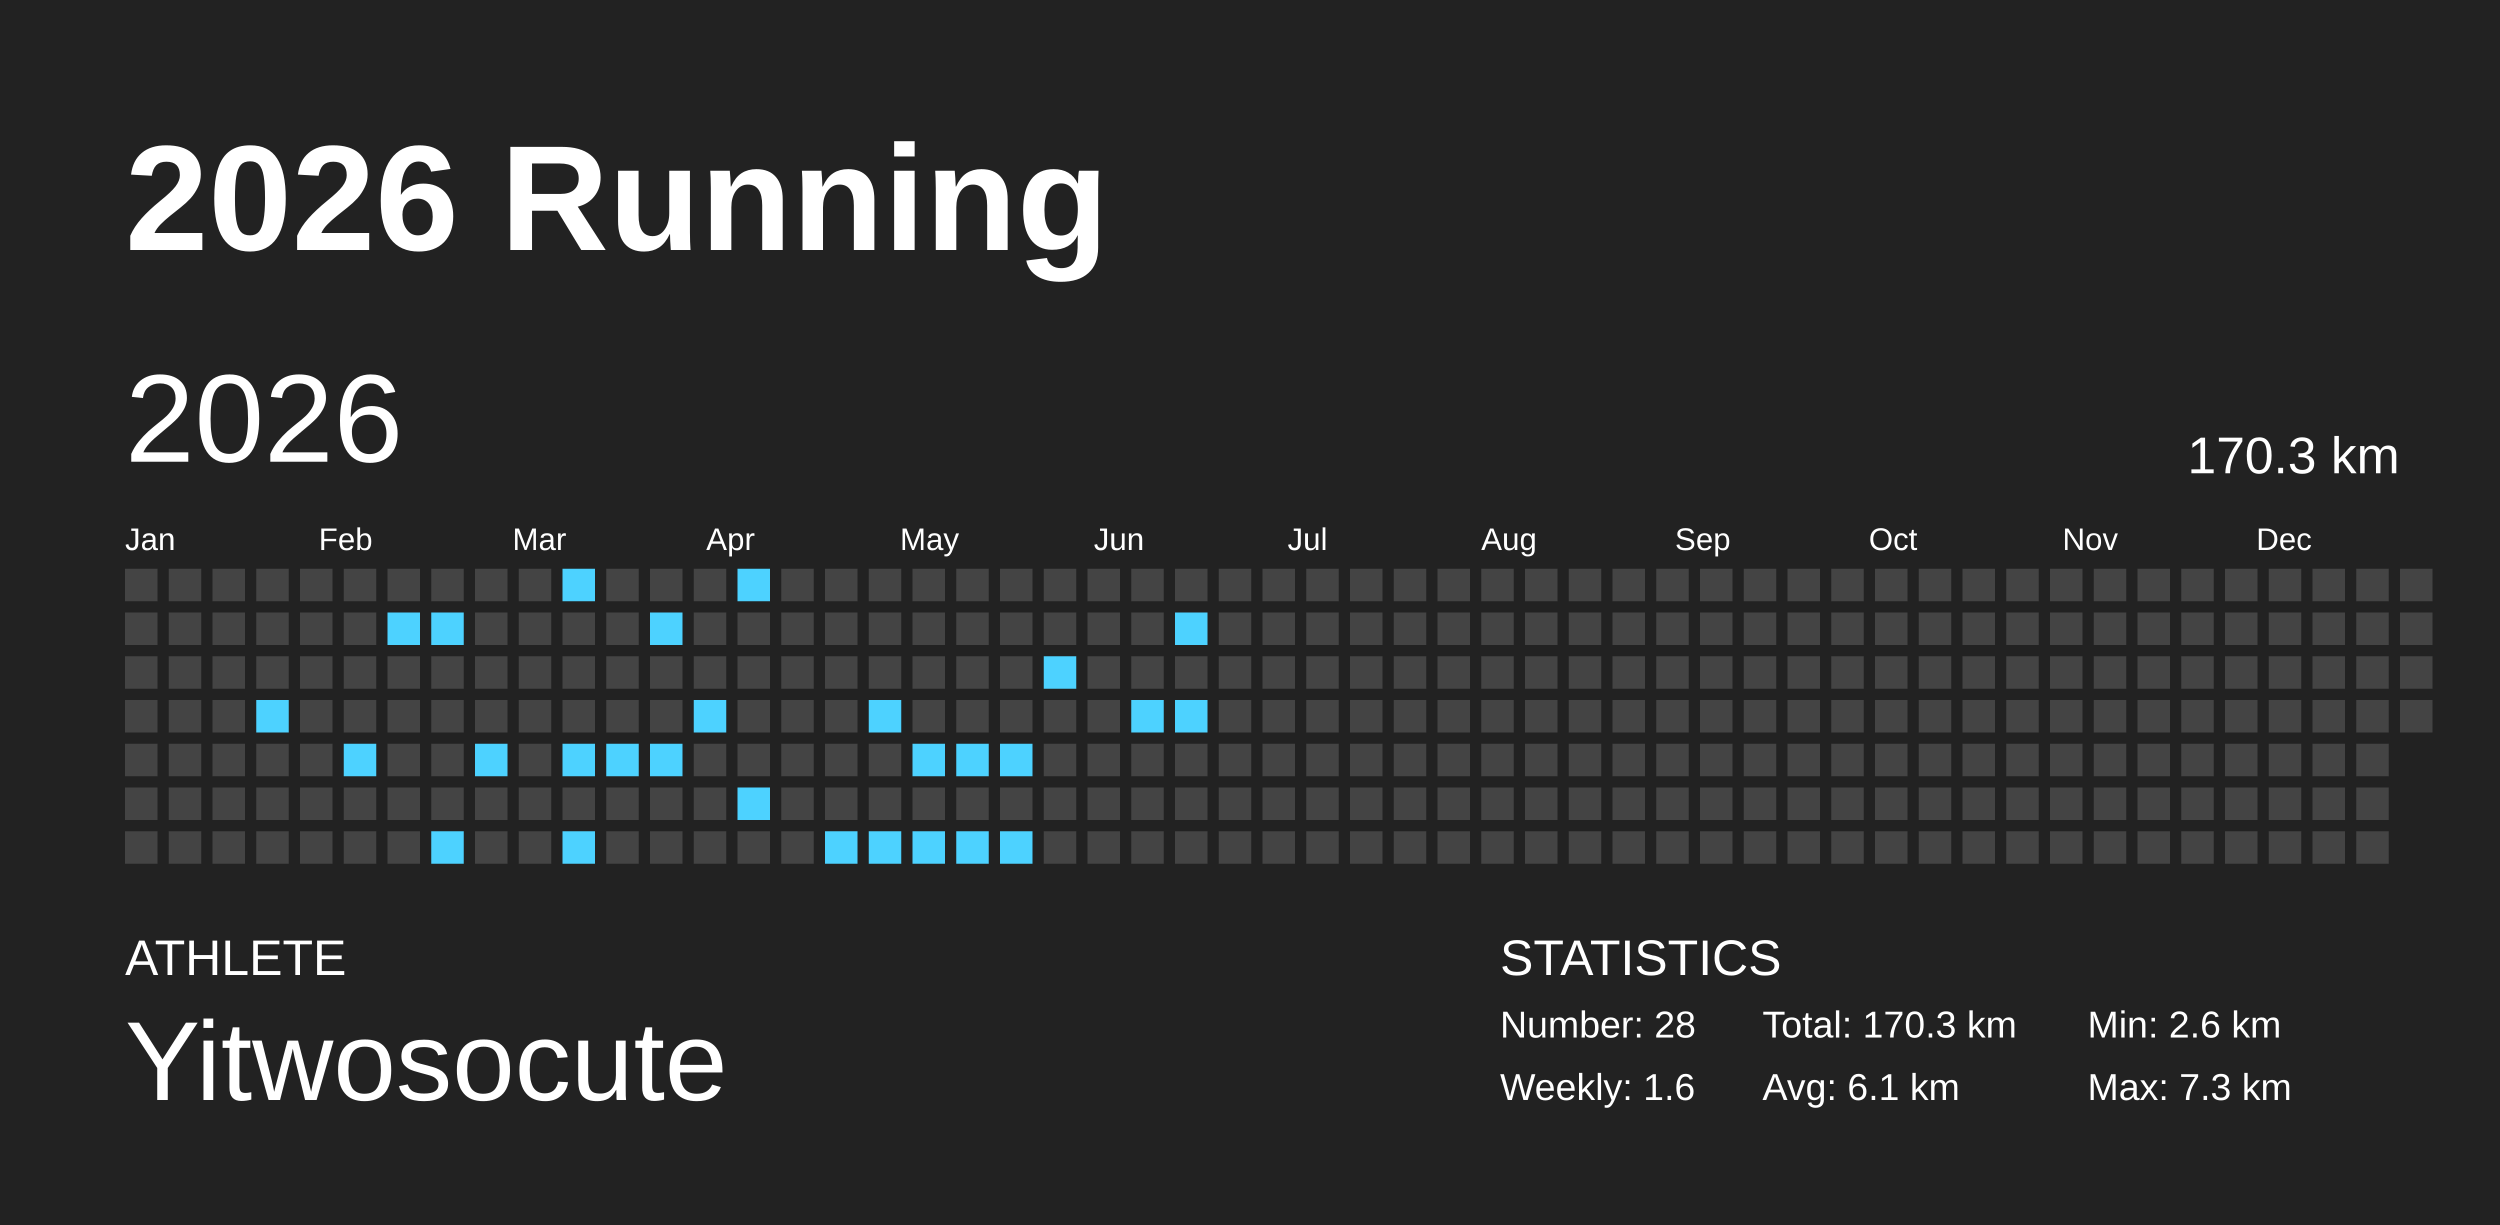
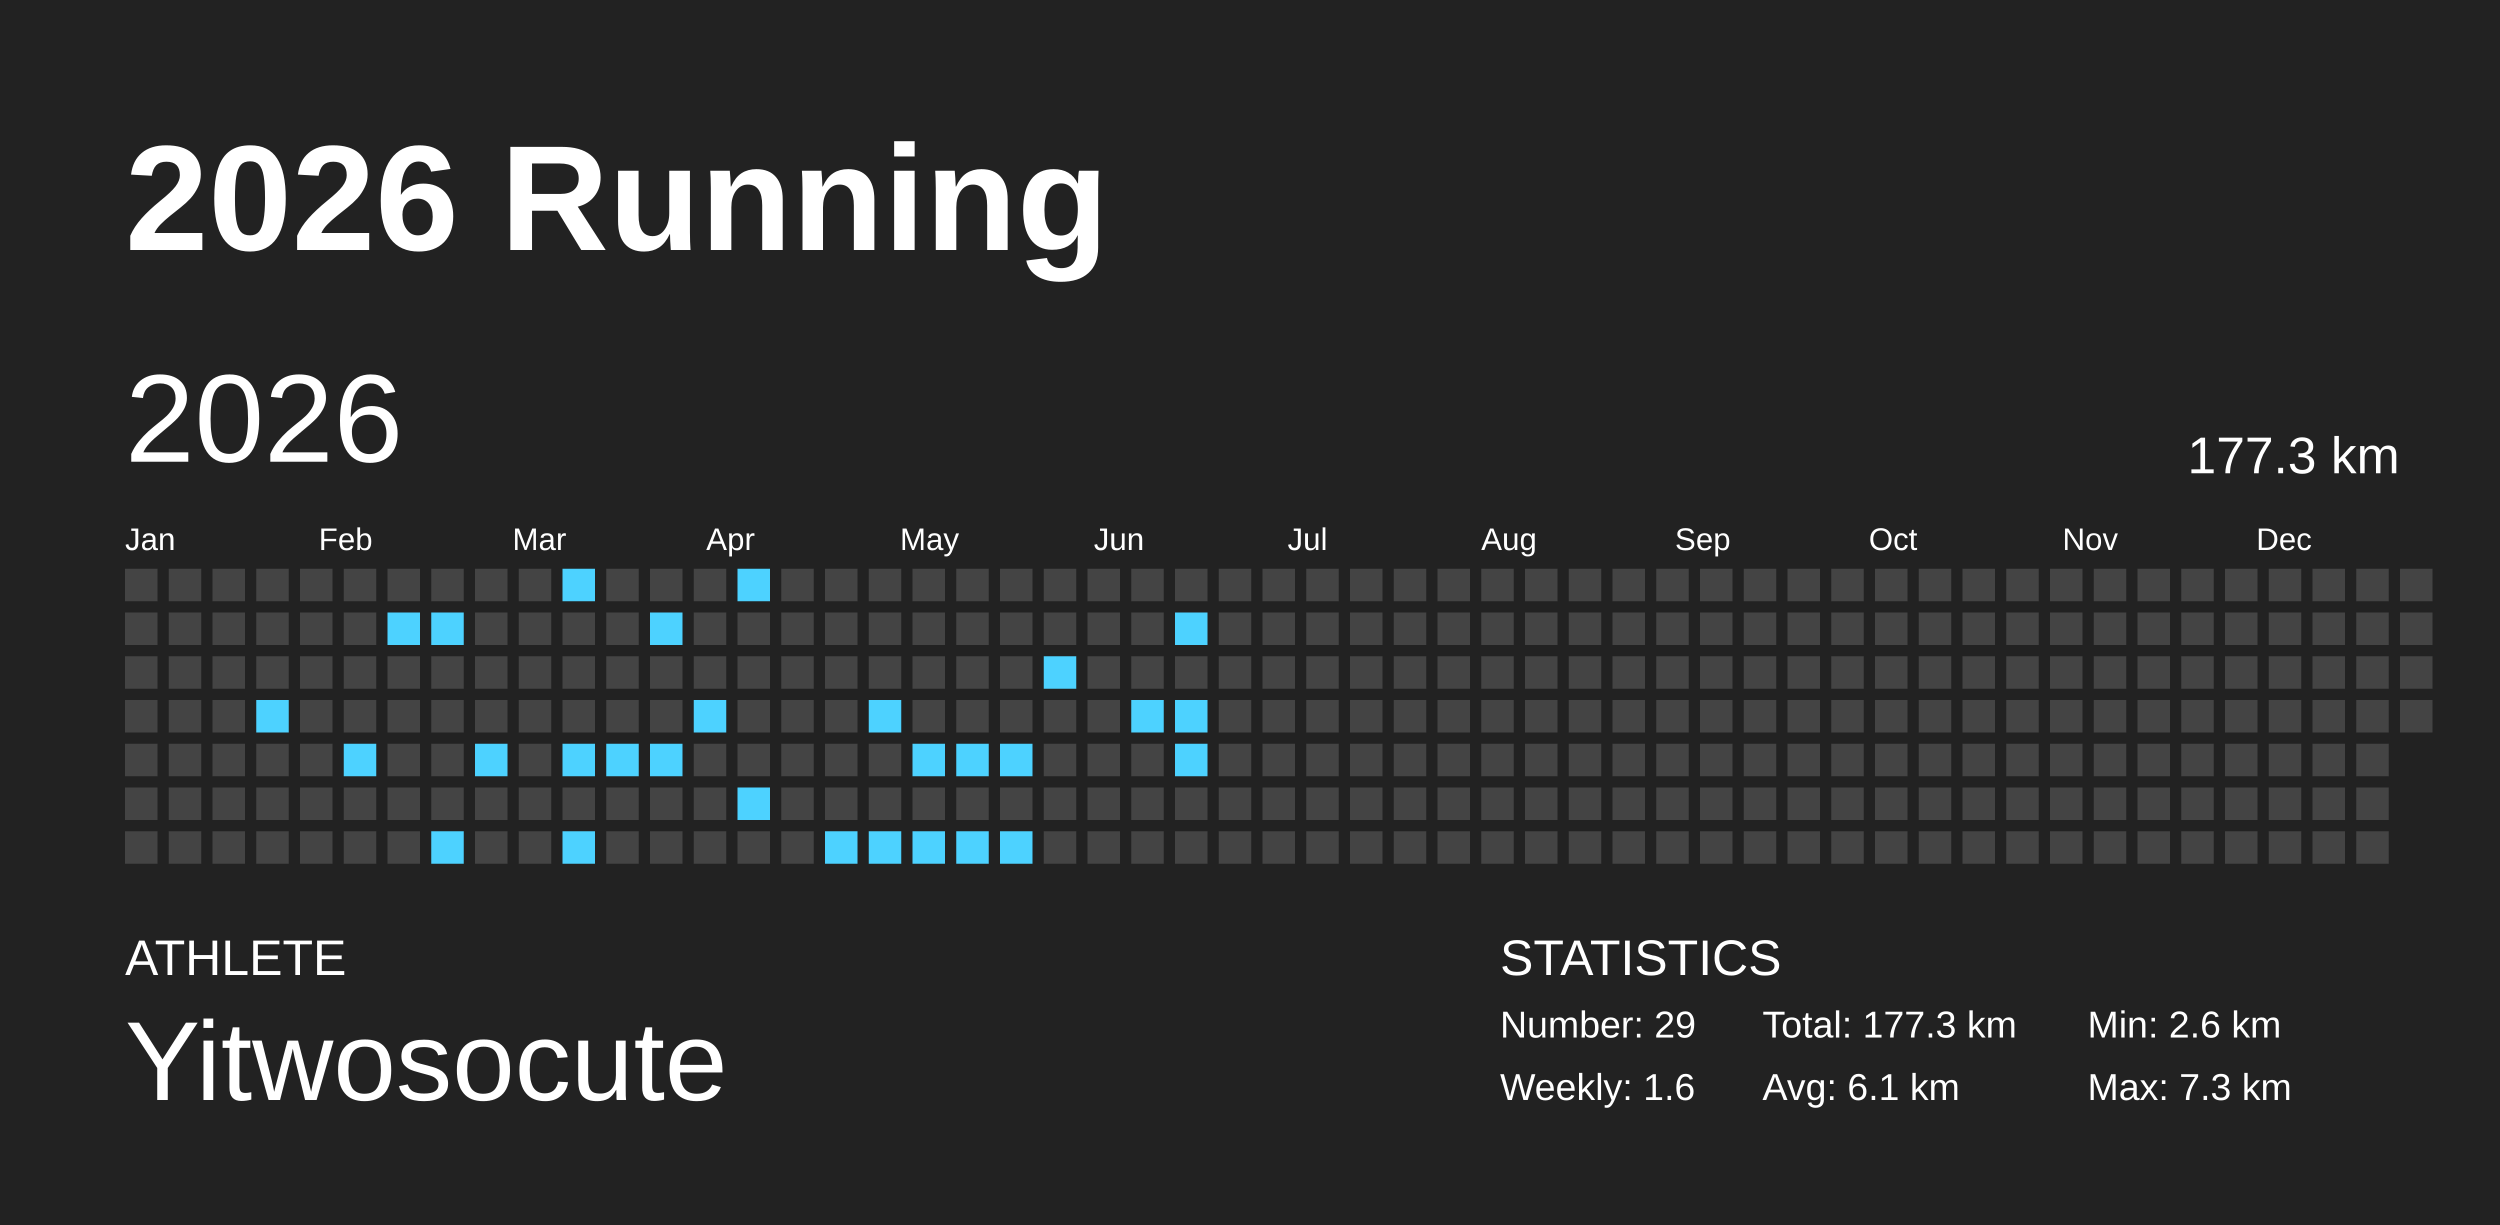
<svg xmlns="http://www.w3.org/2000/svg" baseProfile="full" height="98mm" version="1.1" viewBox="0,0,200,98" width="200mm">
  <defs />
  <rect fill="#222222" height="98" width="200" x="0" y="0" />
  <text fill="#FFFFFF" style="font-size:12px; font-family:Arial; font-weight:bold;" x="10" y="20">2026 Running</text>
  <text fill="#FFFFFF" style="font-size:4px; font-family:Arial" x="10" y="78">ATHLETE</text>
  <text fill="#FFFFFF" style="font-size:9px; font-family:Arial" x="10" y="88">Yitwosocute</text>
  <text fill="#FFFFFF" style="font-size:4px; font-family:Arial" x="120" y="78">STATISTICS</text>
-   <text fill="#FFFFFF" style="font-size:3px; font-family:Arial" x="120" y="83">Number: 28</text>
+   <text fill="#FFFFFF" style="font-size:3px; font-family:Arial" x="120" y="83">Number: 29</text>
  <text fill="#FFFFFF" style="font-size:3px; font-family:Arial" x="120" y="88">Weekly: 1.6</text>
-   <text fill="#FFFFFF" style="font-size:3px; font-family:Arial" x="141" y="83">Total: 170.3 km</text>
+   <text fill="#FFFFFF" style="font-size:3px; font-family:Arial" x="141" y="83">Total: 177.3 km</text>
  <text fill="#FFFFFF" style="font-size:3px; font-family:Arial" x="141" y="88">Avg: 6.1 km</text>
  <text fill="#FFFFFF" style="font-size:3px; font-family:Arial" x="167" y="83">Min: 2.6 km</text>
  <text fill="#FFFFFF" style="font-size:3px; font-family:Arial" x="167" y="88">Max: 7.3 km</text>
  <text dominant-baseline="hanging" fill="#FFFFFF" style="font-size:10.0px; font-family:Arial;" x="10" y="30">2026</text>
-   <text dominant-baseline="hanging" fill="#FFFFFF" style="font-size:4.125px; font-family:Arial;" x="175" y="35">170.3 km</text>
+   <text dominant-baseline="hanging" fill="#FFFFFF" style="font-size:4.125px; font-family:Arial;" x="175" y="35">177.3 km</text>
  <text fill="#FFFFFF" style="font-size:2.5px; font-family:Arial" x="10.0" y="44">Jan</text>
  <text fill="#FFFFFF" style="font-size:2.5px; font-family:Arial" x="25.5" y="44">Feb</text>
  <text fill="#FFFFFF" style="font-size:2.5px; font-family:Arial" x="41.0" y="44">Mar</text>
  <text fill="#FFFFFF" style="font-size:2.5px; font-family:Arial" x="56.5" y="44">Apr</text>
  <text fill="#FFFFFF" style="font-size:2.5px; font-family:Arial" x="72.0" y="44">May</text>
  <text fill="#FFFFFF" style="font-size:2.5px; font-family:Arial" x="87.5" y="44">Jun</text>
  <text fill="#FFFFFF" style="font-size:2.5px; font-family:Arial" x="103.0" y="44">Jul</text>
  <text fill="#FFFFFF" style="font-size:2.5px; font-family:Arial" x="118.5" y="44">Aug</text>
  <text fill="#FFFFFF" style="font-size:2.5px; font-family:Arial" x="134.0" y="44">Sep</text>
  <text fill="#FFFFFF" style="font-size:2.5px; font-family:Arial" x="149.5" y="44">Oct</text>
  <text fill="#FFFFFF" style="font-size:2.5px; font-family:Arial" x="165.0" y="44">Nov</text>
  <text fill="#FFFFFF" style="font-size:2.5px; font-family:Arial" x="180.5" y="44">Dec</text>
  <rect fill="#444444" height="2.6" width="2.6" x="10.0" y="45.5" />
  <rect fill="#444444" height="2.6" width="2.6" x="10.0" y="49.0" />
  <rect fill="#444444" height="2.6" width="2.6" x="10.0" y="52.5" />
  <rect fill="#444444" height="2.6" width="2.6" x="10.0" y="56.0" />
  <rect fill="#444444" height="2.6" width="2.6" x="10.0" y="59.5" />
  <rect fill="#444444" height="2.6" width="2.6" x="10.0" y="63.0" />
  <rect fill="#444444" height="2.6" width="2.6" x="10.0" y="66.5" />
  <rect fill="#444444" height="2.6" width="2.6" x="13.5" y="45.5" />
  <rect fill="#444444" height="2.6" width="2.6" x="13.5" y="49.0" />
  <rect fill="#444444" height="2.6" width="2.6" x="13.5" y="52.5" />
  <rect fill="#444444" height="2.6" width="2.6" x="13.5" y="56.0" />
  <rect fill="#444444" height="2.6" width="2.6" x="13.5" y="59.5" />
  <rect fill="#444444" height="2.6" width="2.6" x="13.5" y="63.0" />
  <rect fill="#444444" height="2.6" width="2.6" x="13.5" y="66.5" />
  <rect fill="#444444" height="2.6" width="2.6" x="17.0" y="45.5" />
  <rect fill="#444444" height="2.6" width="2.6" x="17.0" y="49.0" />
  <rect fill="#444444" height="2.6" width="2.6" x="17.0" y="52.5" />
  <rect fill="#444444" height="2.6" width="2.6" x="17.0" y="56.0" />
  <rect fill="#444444" height="2.6" width="2.6" x="17.0" y="59.5" />
  <rect fill="#444444" height="2.6" width="2.6" x="17.0" y="63.0" />
  <rect fill="#444444" height="2.6" width="2.6" x="17.0" y="66.5" />
  <rect fill="#444444" height="2.6" width="2.6" x="20.5" y="45.5" />
  <rect fill="#444444" height="2.6" width="2.6" x="20.5" y="49.0" />
  <rect fill="#444444" height="2.6" width="2.6" x="20.5" y="52.5" />
  <rect fill="#4dd2ff" height="2.6" width="2.6" x="20.5" y="56.0" />
  <rect fill="#444444" height="2.6" width="2.6" x="20.5" y="59.5" />
  <rect fill="#444444" height="2.6" width="2.6" x="20.5" y="63.0" />
  <rect fill="#444444" height="2.6" width="2.6" x="20.5" y="66.5" />
  <rect fill="#444444" height="2.6" width="2.6" x="24.0" y="45.5" />
  <rect fill="#444444" height="2.6" width="2.6" x="24.0" y="49.0" />
  <rect fill="#444444" height="2.6" width="2.6" x="24.0" y="52.5" />
  <rect fill="#444444" height="2.6" width="2.6" x="24.0" y="56.0" />
  <rect fill="#444444" height="2.6" width="2.6" x="24.0" y="59.5" />
  <rect fill="#444444" height="2.6" width="2.6" x="24.0" y="63.0" />
  <rect fill="#444444" height="2.6" width="2.6" x="24.0" y="66.5" />
  <rect fill="#444444" height="2.6" width="2.6" x="27.5" y="45.5" />
  <rect fill="#444444" height="2.6" width="2.6" x="27.5" y="49.0" />
  <rect fill="#444444" height="2.6" width="2.6" x="27.5" y="52.5" />
  <rect fill="#444444" height="2.6" width="2.6" x="27.5" y="56.0" />
  <rect fill="#4dd2ff" height="2.6" width="2.6" x="27.5" y="59.5" />
  <rect fill="#444444" height="2.6" width="2.6" x="27.5" y="63.0" />
  <rect fill="#444444" height="2.6" width="2.6" x="27.5" y="66.5" />
  <rect fill="#444444" height="2.6" width="2.6" x="31.0" y="45.5" />
  <rect fill="#4dd2ff" height="2.6" width="2.6" x="31.0" y="49.0" />
  <rect fill="#444444" height="2.6" width="2.6" x="31.0" y="52.5" />
  <rect fill="#444444" height="2.6" width="2.6" x="31.0" y="56.0" />
  <rect fill="#444444" height="2.6" width="2.6" x="31.0" y="59.5" />
  <rect fill="#444444" height="2.6" width="2.6" x="31.0" y="63.0" />
  <rect fill="#444444" height="2.6" width="2.6" x="31.0" y="66.5" />
  <rect fill="#444444" height="2.6" width="2.6" x="34.5" y="45.5" />
  <rect fill="#4dd2ff" height="2.6" width="2.6" x="34.5" y="49.0" />
  <rect fill="#444444" height="2.6" width="2.6" x="34.5" y="52.5" />
  <rect fill="#444444" height="2.6" width="2.6" x="34.5" y="56.0" />
  <rect fill="#444444" height="2.6" width="2.6" x="34.5" y="59.5" />
  <rect fill="#444444" height="2.6" width="2.6" x="34.5" y="63.0" />
  <rect fill="#4dd2ff" height="2.6" width="2.6" x="34.5" y="66.5" />
  <rect fill="#444444" height="2.6" width="2.6" x="38.0" y="45.5" />
  <rect fill="#444444" height="2.6" width="2.6" x="38.0" y="49.0" />
  <rect fill="#444444" height="2.6" width="2.6" x="38.0" y="52.5" />
  <rect fill="#444444" height="2.6" width="2.6" x="38.0" y="56.0" />
  <rect fill="#4dd2ff" height="2.6" width="2.6" x="38.0" y="59.5" />
  <rect fill="#444444" height="2.6" width="2.6" x="38.0" y="63.0" />
  <rect fill="#444444" height="2.6" width="2.6" x="38.0" y="66.5" />
  <rect fill="#444444" height="2.6" width="2.6" x="41.5" y="45.5" />
  <rect fill="#444444" height="2.6" width="2.6" x="41.5" y="49.0" />
  <rect fill="#444444" height="2.6" width="2.6" x="41.5" y="52.5" />
  <rect fill="#444444" height="2.6" width="2.6" x="41.5" y="56.0" />
  <rect fill="#444444" height="2.6" width="2.6" x="41.5" y="59.5" />
  <rect fill="#444444" height="2.6" width="2.6" x="41.5" y="63.0" />
  <rect fill="#444444" height="2.6" width="2.6" x="41.5" y="66.5" />
  <rect fill="#4dd2ff" height="2.6" width="2.6" x="45.0" y="45.5" />
  <rect fill="#444444" height="2.6" width="2.6" x="45.0" y="49.0" />
  <rect fill="#444444" height="2.6" width="2.6" x="45.0" y="52.5" />
  <rect fill="#444444" height="2.6" width="2.6" x="45.0" y="56.0" />
  <rect fill="#4dd2ff" height="2.6" width="2.6" x="45.0" y="59.5" />
  <rect fill="#444444" height="2.6" width="2.6" x="45.0" y="63.0" />
  <rect fill="#4dd2ff" height="2.6" width="2.6" x="45.0" y="66.5" />
  <rect fill="#444444" height="2.6" width="2.6" x="48.5" y="45.5" />
  <rect fill="#444444" height="2.6" width="2.6" x="48.5" y="49.0" />
  <rect fill="#444444" height="2.6" width="2.6" x="48.5" y="52.5" />
  <rect fill="#444444" height="2.6" width="2.6" x="48.5" y="56.0" />
  <rect fill="#4dd2ff" height="2.6" width="2.6" x="48.5" y="59.5" />
  <rect fill="#444444" height="2.6" width="2.6" x="48.5" y="63.0" />
  <rect fill="#444444" height="2.6" width="2.6" x="48.5" y="66.5" />
  <rect fill="#444444" height="2.6" width="2.6" x="52.0" y="45.5" />
  <rect fill="#4dd2ff" height="2.6" width="2.6" x="52.0" y="49.0" />
  <rect fill="#444444" height="2.6" width="2.6" x="52.0" y="52.5" />
  <rect fill="#444444" height="2.6" width="2.6" x="52.0" y="56.0" />
  <rect fill="#4dd2ff" height="2.6" width="2.6" x="52.0" y="59.5" />
  <rect fill="#444444" height="2.6" width="2.6" x="52.0" y="63.0" />
  <rect fill="#444444" height="2.6" width="2.6" x="52.0" y="66.5" />
  <rect fill="#444444" height="2.6" width="2.6" x="55.5" y="45.5" />
  <rect fill="#444444" height="2.6" width="2.6" x="55.5" y="49.0" />
  <rect fill="#444444" height="2.6" width="2.6" x="55.5" y="52.5" />
  <rect fill="#4dd2ff" height="2.6" width="2.6" x="55.5" y="56.0" />
  <rect fill="#444444" height="2.6" width="2.6" x="55.5" y="59.5" />
  <rect fill="#444444" height="2.6" width="2.6" x="55.5" y="63.0" />
  <rect fill="#444444" height="2.6" width="2.6" x="55.5" y="66.5" />
  <rect fill="#4dd2ff" height="2.6" width="2.6" x="59.0" y="45.5" />
  <rect fill="#444444" height="2.6" width="2.6" x="59.0" y="49.0" />
  <rect fill="#444444" height="2.6" width="2.6" x="59.0" y="52.5" />
  <rect fill="#444444" height="2.6" width="2.6" x="59.0" y="56.0" />
  <rect fill="#444444" height="2.6" width="2.6" x="59.0" y="59.5" />
  <rect fill="#4dd2ff" height="2.6" width="2.6" x="59.0" y="63.0" />
  <rect fill="#444444" height="2.6" width="2.6" x="59.0" y="66.5" />
  <rect fill="#444444" height="2.6" width="2.6" x="62.5" y="45.5" />
  <rect fill="#444444" height="2.6" width="2.6" x="62.5" y="49.0" />
  <rect fill="#444444" height="2.6" width="2.6" x="62.5" y="52.5" />
  <rect fill="#444444" height="2.6" width="2.6" x="62.5" y="56.0" />
  <rect fill="#444444" height="2.6" width="2.6" x="62.5" y="59.5" />
  <rect fill="#444444" height="2.6" width="2.6" x="62.5" y="63.0" />
  <rect fill="#444444" height="2.6" width="2.6" x="62.5" y="66.5" />
  <rect fill="#444444" height="2.6" width="2.6" x="66.0" y="45.5" />
  <rect fill="#444444" height="2.6" width="2.6" x="66.0" y="49.0" />
  <rect fill="#444444" height="2.6" width="2.6" x="66.0" y="52.5" />
  <rect fill="#444444" height="2.6" width="2.6" x="66.0" y="56.0" />
  <rect fill="#444444" height="2.6" width="2.6" x="66.0" y="59.5" />
  <rect fill="#444444" height="2.6" width="2.6" x="66.0" y="63.0" />
  <rect fill="#4dd2ff" height="2.6" width="2.6" x="66.0" y="66.5" />
  <rect fill="#444444" height="2.6" width="2.6" x="69.5" y="45.5" />
  <rect fill="#444444" height="2.6" width="2.6" x="69.5" y="49.0" />
  <rect fill="#444444" height="2.6" width="2.6" x="69.5" y="52.5" />
  <rect fill="#4dd2ff" height="2.6" width="2.6" x="69.5" y="56.0" />
  <rect fill="#444444" height="2.6" width="2.6" x="69.5" y="59.5" />
  <rect fill="#444444" height="2.6" width="2.6" x="69.5" y="63.0" />
  <rect fill="#4dd2ff" height="2.6" width="2.6" x="69.5" y="66.5" />
  <rect fill="#444444" height="2.6" width="2.6" x="73.0" y="45.5" />
  <rect fill="#444444" height="2.6" width="2.6" x="73.0" y="49.0" />
  <rect fill="#444444" height="2.6" width="2.6" x="73.0" y="52.5" />
  <rect fill="#444444" height="2.6" width="2.6" x="73.0" y="56.0" />
  <rect fill="#4dd2ff" height="2.6" width="2.6" x="73.0" y="59.5" />
  <rect fill="#444444" height="2.6" width="2.6" x="73.0" y="63.0" />
  <rect fill="#4dd2ff" height="2.6" width="2.6" x="73.0" y="66.5" />
  <rect fill="#444444" height="2.6" width="2.6" x="76.5" y="45.5" />
  <rect fill="#444444" height="2.6" width="2.6" x="76.5" y="49.0" />
  <rect fill="#444444" height="2.6" width="2.6" x="76.5" y="52.5" />
  <rect fill="#444444" height="2.6" width="2.6" x="76.5" y="56.0" />
  <rect fill="#4dd2ff" height="2.6" width="2.6" x="76.5" y="59.5" />
  <rect fill="#444444" height="2.6" width="2.6" x="76.5" y="63.0" />
  <rect fill="#4dd2ff" height="2.6" width="2.6" x="76.5" y="66.5" />
  <rect fill="#444444" height="2.6" width="2.6" x="80.0" y="45.5" />
  <rect fill="#444444" height="2.6" width="2.6" x="80.0" y="49.0" />
  <rect fill="#444444" height="2.6" width="2.6" x="80.0" y="52.5" />
  <rect fill="#444444" height="2.6" width="2.6" x="80.0" y="56.0" />
  <rect fill="#4dd2ff" height="2.6" width="2.6" x="80.0" y="59.5" />
  <rect fill="#444444" height="2.6" width="2.6" x="80.0" y="63.0" />
  <rect fill="#4dd2ff" height="2.6" width="2.6" x="80.0" y="66.5" />
  <rect fill="#444444" height="2.6" width="2.6" x="83.5" y="45.5" />
  <rect fill="#444444" height="2.6" width="2.6" x="83.5" y="49.0" />
  <rect fill="#4dd2ff" height="2.6" width="2.6" x="83.5" y="52.5" />
  <rect fill="#444444" height="2.6" width="2.6" x="83.5" y="56.0" />
  <rect fill="#444444" height="2.6" width="2.6" x="83.5" y="59.5" />
  <rect fill="#444444" height="2.6" width="2.6" x="83.5" y="63.0" />
  <rect fill="#444444" height="2.6" width="2.6" x="83.5" y="66.5" />
  <rect fill="#444444" height="2.6" width="2.6" x="87.0" y="45.5" />
  <rect fill="#444444" height="2.6" width="2.6" x="87.0" y="49.0" />
  <rect fill="#444444" height="2.6" width="2.6" x="87.0" y="52.5" />
  <rect fill="#444444" height="2.6" width="2.6" x="87.0" y="56.0" />
  <rect fill="#444444" height="2.6" width="2.6" x="87.0" y="59.5" />
  <rect fill="#444444" height="2.6" width="2.6" x="87.0" y="63.0" />
  <rect fill="#444444" height="2.6" width="2.6" x="87.0" y="66.5" />
  <rect fill="#444444" height="2.6" width="2.6" x="90.5" y="45.5" />
  <rect fill="#444444" height="2.6" width="2.6" x="90.5" y="49.0" />
  <rect fill="#444444" height="2.6" width="2.6" x="90.5" y="52.5" />
  <rect fill="#4dd2ff" height="2.6" width="2.6" x="90.5" y="56.0" />
  <rect fill="#444444" height="2.6" width="2.6" x="90.5" y="59.5" />
  <rect fill="#444444" height="2.6" width="2.6" x="90.5" y="63.0" />
  <rect fill="#444444" height="2.6" width="2.6" x="90.5" y="66.5" />
  <rect fill="#444444" height="2.6" width="2.6" x="94.0" y="45.5" />
  <rect fill="#4dd2ff" height="2.6" width="2.6" x="94.0" y="49.0" />
  <rect fill="#444444" height="2.6" width="2.6" x="94.0" y="52.5" />
  <rect fill="#4dd2ff" height="2.6" width="2.6" x="94.0" y="56.0" />
-   <rect fill="#444444" height="2.6" width="2.6" x="94.0" y="59.5" />
+   <rect fill="#4dd2ff" height="2.6" width="2.6" x="94.0" y="59.5" />
  <rect fill="#444444" height="2.6" width="2.6" x="94.0" y="63.0" />
  <rect fill="#444444" height="2.6" width="2.6" x="94.0" y="66.5" />
  <rect fill="#444444" height="2.6" width="2.6" x="97.5" y="45.5" />
  <rect fill="#444444" height="2.6" width="2.6" x="97.5" y="49.0" />
  <rect fill="#444444" height="2.6" width="2.6" x="97.5" y="52.5" />
  <rect fill="#444444" height="2.6" width="2.6" x="97.5" y="56.0" />
  <rect fill="#444444" height="2.6" width="2.6" x="97.5" y="59.5" />
  <rect fill="#444444" height="2.6" width="2.6" x="97.5" y="63.0" />
  <rect fill="#444444" height="2.6" width="2.6" x="97.5" y="66.5" />
  <rect fill="#444444" height="2.6" width="2.6" x="101.0" y="45.5" />
  <rect fill="#444444" height="2.6" width="2.6" x="101.0" y="49.0" />
  <rect fill="#444444" height="2.6" width="2.6" x="101.0" y="52.5" />
  <rect fill="#444444" height="2.6" width="2.6" x="101.0" y="56.0" />
  <rect fill="#444444" height="2.6" width="2.6" x="101.0" y="59.5" />
  <rect fill="#444444" height="2.6" width="2.6" x="101.0" y="63.0" />
  <rect fill="#444444" height="2.6" width="2.6" x="101.0" y="66.5" />
  <rect fill="#444444" height="2.6" width="2.6" x="104.5" y="45.5" />
  <rect fill="#444444" height="2.6" width="2.6" x="104.5" y="49.0" />
  <rect fill="#444444" height="2.6" width="2.6" x="104.5" y="52.5" />
  <rect fill="#444444" height="2.6" width="2.6" x="104.5" y="56.0" />
  <rect fill="#444444" height="2.6" width="2.6" x="104.5" y="59.5" />
  <rect fill="#444444" height="2.6" width="2.6" x="104.5" y="63.0" />
  <rect fill="#444444" height="2.6" width="2.6" x="104.5" y="66.5" />
  <rect fill="#444444" height="2.6" width="2.6" x="108.0" y="45.5" />
  <rect fill="#444444" height="2.6" width="2.6" x="108.0" y="49.0" />
  <rect fill="#444444" height="2.6" width="2.6" x="108.0" y="52.5" />
  <rect fill="#444444" height="2.6" width="2.6" x="108.0" y="56.0" />
  <rect fill="#444444" height="2.6" width="2.6" x="108.0" y="59.5" />
  <rect fill="#444444" height="2.6" width="2.6" x="108.0" y="63.0" />
  <rect fill="#444444" height="2.6" width="2.6" x="108.0" y="66.5" />
  <rect fill="#444444" height="2.6" width="2.6" x="111.5" y="45.5" />
  <rect fill="#444444" height="2.6" width="2.6" x="111.5" y="49.0" />
  <rect fill="#444444" height="2.6" width="2.6" x="111.5" y="52.5" />
  <rect fill="#444444" height="2.6" width="2.6" x="111.5" y="56.0" />
  <rect fill="#444444" height="2.6" width="2.6" x="111.5" y="59.5" />
  <rect fill="#444444" height="2.6" width="2.6" x="111.5" y="63.0" />
  <rect fill="#444444" height="2.6" width="2.6" x="111.5" y="66.5" />
  <rect fill="#444444" height="2.6" width="2.6" x="115.0" y="45.5" />
  <rect fill="#444444" height="2.6" width="2.6" x="115.0" y="49.0" />
  <rect fill="#444444" height="2.6" width="2.6" x="115.0" y="52.5" />
  <rect fill="#444444" height="2.6" width="2.6" x="115.0" y="56.0" />
  <rect fill="#444444" height="2.6" width="2.6" x="115.0" y="59.5" />
  <rect fill="#444444" height="2.6" width="2.6" x="115.0" y="63.0" />
  <rect fill="#444444" height="2.6" width="2.6" x="115.0" y="66.5" />
  <rect fill="#444444" height="2.6" width="2.6" x="118.5" y="45.5" />
  <rect fill="#444444" height="2.6" width="2.6" x="118.5" y="49.0" />
  <rect fill="#444444" height="2.6" width="2.6" x="118.5" y="52.5" />
  <rect fill="#444444" height="2.6" width="2.6" x="118.5" y="56.0" />
  <rect fill="#444444" height="2.6" width="2.6" x="118.5" y="59.5" />
  <rect fill="#444444" height="2.6" width="2.6" x="118.5" y="63.0" />
  <rect fill="#444444" height="2.6" width="2.6" x="118.5" y="66.5" />
  <rect fill="#444444" height="2.6" width="2.6" x="122.0" y="45.5" />
  <rect fill="#444444" height="2.6" width="2.6" x="122.0" y="49.0" />
  <rect fill="#444444" height="2.6" width="2.6" x="122.0" y="52.5" />
  <rect fill="#444444" height="2.6" width="2.6" x="122.0" y="56.0" />
  <rect fill="#444444" height="2.6" width="2.6" x="122.0" y="59.5" />
  <rect fill="#444444" height="2.6" width="2.6" x="122.0" y="63.0" />
  <rect fill="#444444" height="2.6" width="2.6" x="122.0" y="66.5" />
  <rect fill="#444444" height="2.6" width="2.6" x="125.5" y="45.5" />
  <rect fill="#444444" height="2.6" width="2.6" x="125.5" y="49.0" />
  <rect fill="#444444" height="2.6" width="2.6" x="125.5" y="52.5" />
  <rect fill="#444444" height="2.6" width="2.6" x="125.5" y="56.0" />
  <rect fill="#444444" height="2.6" width="2.6" x="125.5" y="59.5" />
  <rect fill="#444444" height="2.6" width="2.6" x="125.5" y="63.0" />
  <rect fill="#444444" height="2.6" width="2.6" x="125.5" y="66.5" />
  <rect fill="#444444" height="2.6" width="2.6" x="129.0" y="45.5" />
  <rect fill="#444444" height="2.6" width="2.6" x="129.0" y="49.0" />
  <rect fill="#444444" height="2.6" width="2.6" x="129.0" y="52.5" />
  <rect fill="#444444" height="2.6" width="2.6" x="129.0" y="56.0" />
  <rect fill="#444444" height="2.6" width="2.6" x="129.0" y="59.5" />
  <rect fill="#444444" height="2.6" width="2.6" x="129.0" y="63.0" />
  <rect fill="#444444" height="2.6" width="2.6" x="129.0" y="66.5" />
  <rect fill="#444444" height="2.6" width="2.6" x="132.5" y="45.5" />
  <rect fill="#444444" height="2.6" width="2.6" x="132.5" y="49.0" />
  <rect fill="#444444" height="2.6" width="2.6" x="132.5" y="52.5" />
  <rect fill="#444444" height="2.6" width="2.6" x="132.5" y="56.0" />
  <rect fill="#444444" height="2.6" width="2.6" x="132.5" y="59.5" />
  <rect fill="#444444" height="2.6" width="2.6" x="132.5" y="63.0" />
  <rect fill="#444444" height="2.6" width="2.6" x="132.5" y="66.5" />
  <rect fill="#444444" height="2.6" width="2.6" x="136.0" y="45.5" />
  <rect fill="#444444" height="2.6" width="2.6" x="136.0" y="49.0" />
  <rect fill="#444444" height="2.6" width="2.6" x="136.0" y="52.5" />
  <rect fill="#444444" height="2.6" width="2.6" x="136.0" y="56.0" />
  <rect fill="#444444" height="2.6" width="2.6" x="136.0" y="59.5" />
  <rect fill="#444444" height="2.6" width="2.6" x="136.0" y="63.0" />
  <rect fill="#444444" height="2.6" width="2.6" x="136.0" y="66.5" />
  <rect fill="#444444" height="2.6" width="2.6" x="139.5" y="45.5" />
  <rect fill="#444444" height="2.6" width="2.6" x="139.5" y="49.0" />
  <rect fill="#444444" height="2.6" width="2.6" x="139.5" y="52.5" />
  <rect fill="#444444" height="2.6" width="2.6" x="139.5" y="56.0" />
  <rect fill="#444444" height="2.6" width="2.6" x="139.5" y="59.5" />
  <rect fill="#444444" height="2.6" width="2.6" x="139.5" y="63.0" />
  <rect fill="#444444" height="2.6" width="2.6" x="139.5" y="66.5" />
  <rect fill="#444444" height="2.6" width="2.6" x="143.0" y="45.5" />
  <rect fill="#444444" height="2.6" width="2.6" x="143.0" y="49.0" />
  <rect fill="#444444" height="2.6" width="2.6" x="143.0" y="52.5" />
  <rect fill="#444444" height="2.6" width="2.6" x="143.0" y="56.0" />
  <rect fill="#444444" height="2.6" width="2.6" x="143.0" y="59.5" />
  <rect fill="#444444" height="2.6" width="2.6" x="143.0" y="63.0" />
  <rect fill="#444444" height="2.6" width="2.6" x="143.0" y="66.5" />
  <rect fill="#444444" height="2.6" width="2.6" x="146.5" y="45.5" />
  <rect fill="#444444" height="2.6" width="2.6" x="146.5" y="49.0" />
  <rect fill="#444444" height="2.6" width="2.6" x="146.5" y="52.5" />
  <rect fill="#444444" height="2.6" width="2.6" x="146.5" y="56.0" />
  <rect fill="#444444" height="2.6" width="2.6" x="146.5" y="59.5" />
  <rect fill="#444444" height="2.6" width="2.6" x="146.5" y="63.0" />
  <rect fill="#444444" height="2.6" width="2.6" x="146.5" y="66.5" />
  <rect fill="#444444" height="2.6" width="2.6" x="150.0" y="45.5" />
  <rect fill="#444444" height="2.6" width="2.6" x="150.0" y="49.0" />
  <rect fill="#444444" height="2.6" width="2.6" x="150.0" y="52.5" />
  <rect fill="#444444" height="2.6" width="2.6" x="150.0" y="56.0" />
  <rect fill="#444444" height="2.6" width="2.6" x="150.0" y="59.5" />
  <rect fill="#444444" height="2.6" width="2.6" x="150.0" y="63.0" />
  <rect fill="#444444" height="2.6" width="2.6" x="150.0" y="66.5" />
  <rect fill="#444444" height="2.6" width="2.6" x="153.5" y="45.5" />
  <rect fill="#444444" height="2.6" width="2.6" x="153.5" y="49.0" />
  <rect fill="#444444" height="2.6" width="2.6" x="153.5" y="52.5" />
  <rect fill="#444444" height="2.6" width="2.6" x="153.5" y="56.0" />
  <rect fill="#444444" height="2.6" width="2.6" x="153.5" y="59.5" />
  <rect fill="#444444" height="2.6" width="2.6" x="153.5" y="63.0" />
  <rect fill="#444444" height="2.6" width="2.6" x="153.5" y="66.5" />
  <rect fill="#444444" height="2.6" width="2.6" x="157.0" y="45.5" />
  <rect fill="#444444" height="2.6" width="2.6" x="157.0" y="49.0" />
  <rect fill="#444444" height="2.6" width="2.6" x="157.0" y="52.5" />
  <rect fill="#444444" height="2.6" width="2.6" x="157.0" y="56.0" />
  <rect fill="#444444" height="2.6" width="2.6" x="157.0" y="59.5" />
  <rect fill="#444444" height="2.6" width="2.6" x="157.0" y="63.0" />
  <rect fill="#444444" height="2.6" width="2.6" x="157.0" y="66.5" />
  <rect fill="#444444" height="2.6" width="2.6" x="160.5" y="45.5" />
  <rect fill="#444444" height="2.6" width="2.6" x="160.5" y="49.0" />
  <rect fill="#444444" height="2.6" width="2.6" x="160.5" y="52.5" />
  <rect fill="#444444" height="2.6" width="2.6" x="160.5" y="56.0" />
  <rect fill="#444444" height="2.6" width="2.6" x="160.5" y="59.5" />
  <rect fill="#444444" height="2.6" width="2.6" x="160.5" y="63.0" />
  <rect fill="#444444" height="2.6" width="2.6" x="160.5" y="66.5" />
  <rect fill="#444444" height="2.6" width="2.6" x="164.0" y="45.5" />
  <rect fill="#444444" height="2.6" width="2.6" x="164.0" y="49.0" />
  <rect fill="#444444" height="2.6" width="2.6" x="164.0" y="52.5" />
  <rect fill="#444444" height="2.6" width="2.6" x="164.0" y="56.0" />
  <rect fill="#444444" height="2.6" width="2.6" x="164.0" y="59.5" />
  <rect fill="#444444" height="2.6" width="2.6" x="164.0" y="63.0" />
  <rect fill="#444444" height="2.6" width="2.6" x="164.0" y="66.5" />
  <rect fill="#444444" height="2.6" width="2.6" x="167.5" y="45.5" />
  <rect fill="#444444" height="2.6" width="2.6" x="167.5" y="49.0" />
  <rect fill="#444444" height="2.6" width="2.6" x="167.5" y="52.5" />
  <rect fill="#444444" height="2.6" width="2.6" x="167.5" y="56.0" />
  <rect fill="#444444" height="2.6" width="2.6" x="167.5" y="59.5" />
  <rect fill="#444444" height="2.6" width="2.6" x="167.5" y="63.0" />
  <rect fill="#444444" height="2.6" width="2.6" x="167.5" y="66.5" />
  <rect fill="#444444" height="2.6" width="2.6" x="171.0" y="45.5" />
  <rect fill="#444444" height="2.6" width="2.6" x="171.0" y="49.0" />
  <rect fill="#444444" height="2.6" width="2.6" x="171.0" y="52.5" />
  <rect fill="#444444" height="2.6" width="2.6" x="171.0" y="56.0" />
  <rect fill="#444444" height="2.6" width="2.6" x="171.0" y="59.5" />
  <rect fill="#444444" height="2.6" width="2.6" x="171.0" y="63.0" />
  <rect fill="#444444" height="2.6" width="2.6" x="171.0" y="66.5" />
  <rect fill="#444444" height="2.6" width="2.6" x="174.5" y="45.5" />
  <rect fill="#444444" height="2.6" width="2.6" x="174.5" y="49.0" />
  <rect fill="#444444" height="2.6" width="2.6" x="174.5" y="52.5" />
  <rect fill="#444444" height="2.6" width="2.6" x="174.5" y="56.0" />
  <rect fill="#444444" height="2.6" width="2.6" x="174.5" y="59.5" />
  <rect fill="#444444" height="2.6" width="2.6" x="174.5" y="63.0" />
  <rect fill="#444444" height="2.6" width="2.6" x="174.5" y="66.5" />
  <rect fill="#444444" height="2.6" width="2.6" x="178.0" y="45.5" />
  <rect fill="#444444" height="2.6" width="2.6" x="178.0" y="49.0" />
  <rect fill="#444444" height="2.6" width="2.6" x="178.0" y="52.5" />
  <rect fill="#444444" height="2.6" width="2.6" x="178.0" y="56.0" />
  <rect fill="#444444" height="2.6" width="2.6" x="178.0" y="59.5" />
  <rect fill="#444444" height="2.6" width="2.6" x="178.0" y="63.0" />
  <rect fill="#444444" height="2.6" width="2.6" x="178.0" y="66.5" />
  <rect fill="#444444" height="2.6" width="2.6" x="181.5" y="45.5" />
  <rect fill="#444444" height="2.6" width="2.6" x="181.5" y="49.0" />
  <rect fill="#444444" height="2.6" width="2.6" x="181.5" y="52.5" />
  <rect fill="#444444" height="2.6" width="2.6" x="181.5" y="56.0" />
  <rect fill="#444444" height="2.6" width="2.6" x="181.5" y="59.5" />
  <rect fill="#444444" height="2.6" width="2.6" x="181.5" y="63.0" />
  <rect fill="#444444" height="2.6" width="2.6" x="181.5" y="66.5" />
  <rect fill="#444444" height="2.6" width="2.6" x="185.0" y="45.5" />
  <rect fill="#444444" height="2.6" width="2.6" x="185.0" y="49.0" />
  <rect fill="#444444" height="2.6" width="2.6" x="185.0" y="52.5" />
  <rect fill="#444444" height="2.6" width="2.6" x="185.0" y="56.0" />
  <rect fill="#444444" height="2.6" width="2.6" x="185.0" y="59.5" />
  <rect fill="#444444" height="2.6" width="2.6" x="185.0" y="63.0" />
  <rect fill="#444444" height="2.6" width="2.6" x="185.0" y="66.5" />
  <rect fill="#444444" height="2.6" width="2.6" x="188.5" y="45.5" />
  <rect fill="#444444" height="2.6" width="2.6" x="188.5" y="49.0" />
  <rect fill="#444444" height="2.6" width="2.6" x="188.5" y="52.5" />
  <rect fill="#444444" height="2.6" width="2.6" x="188.5" y="56.0" />
  <rect fill="#444444" height="2.6" width="2.6" x="188.5" y="59.5" />
  <rect fill="#444444" height="2.6" width="2.6" x="188.5" y="63.0" />
  <rect fill="#444444" height="2.6" width="2.6" x="188.5" y="66.5" />
  <rect fill="#444444" height="2.6" width="2.6" x="192.0" y="45.5" />
  <rect fill="#444444" height="2.6" width="2.6" x="192.0" y="49.0" />
  <rect fill="#444444" height="2.6" width="2.6" x="192.0" y="52.5" />
  <rect fill="#444444" height="2.6" width="2.6" x="192.0" y="56.0" />
</svg>
